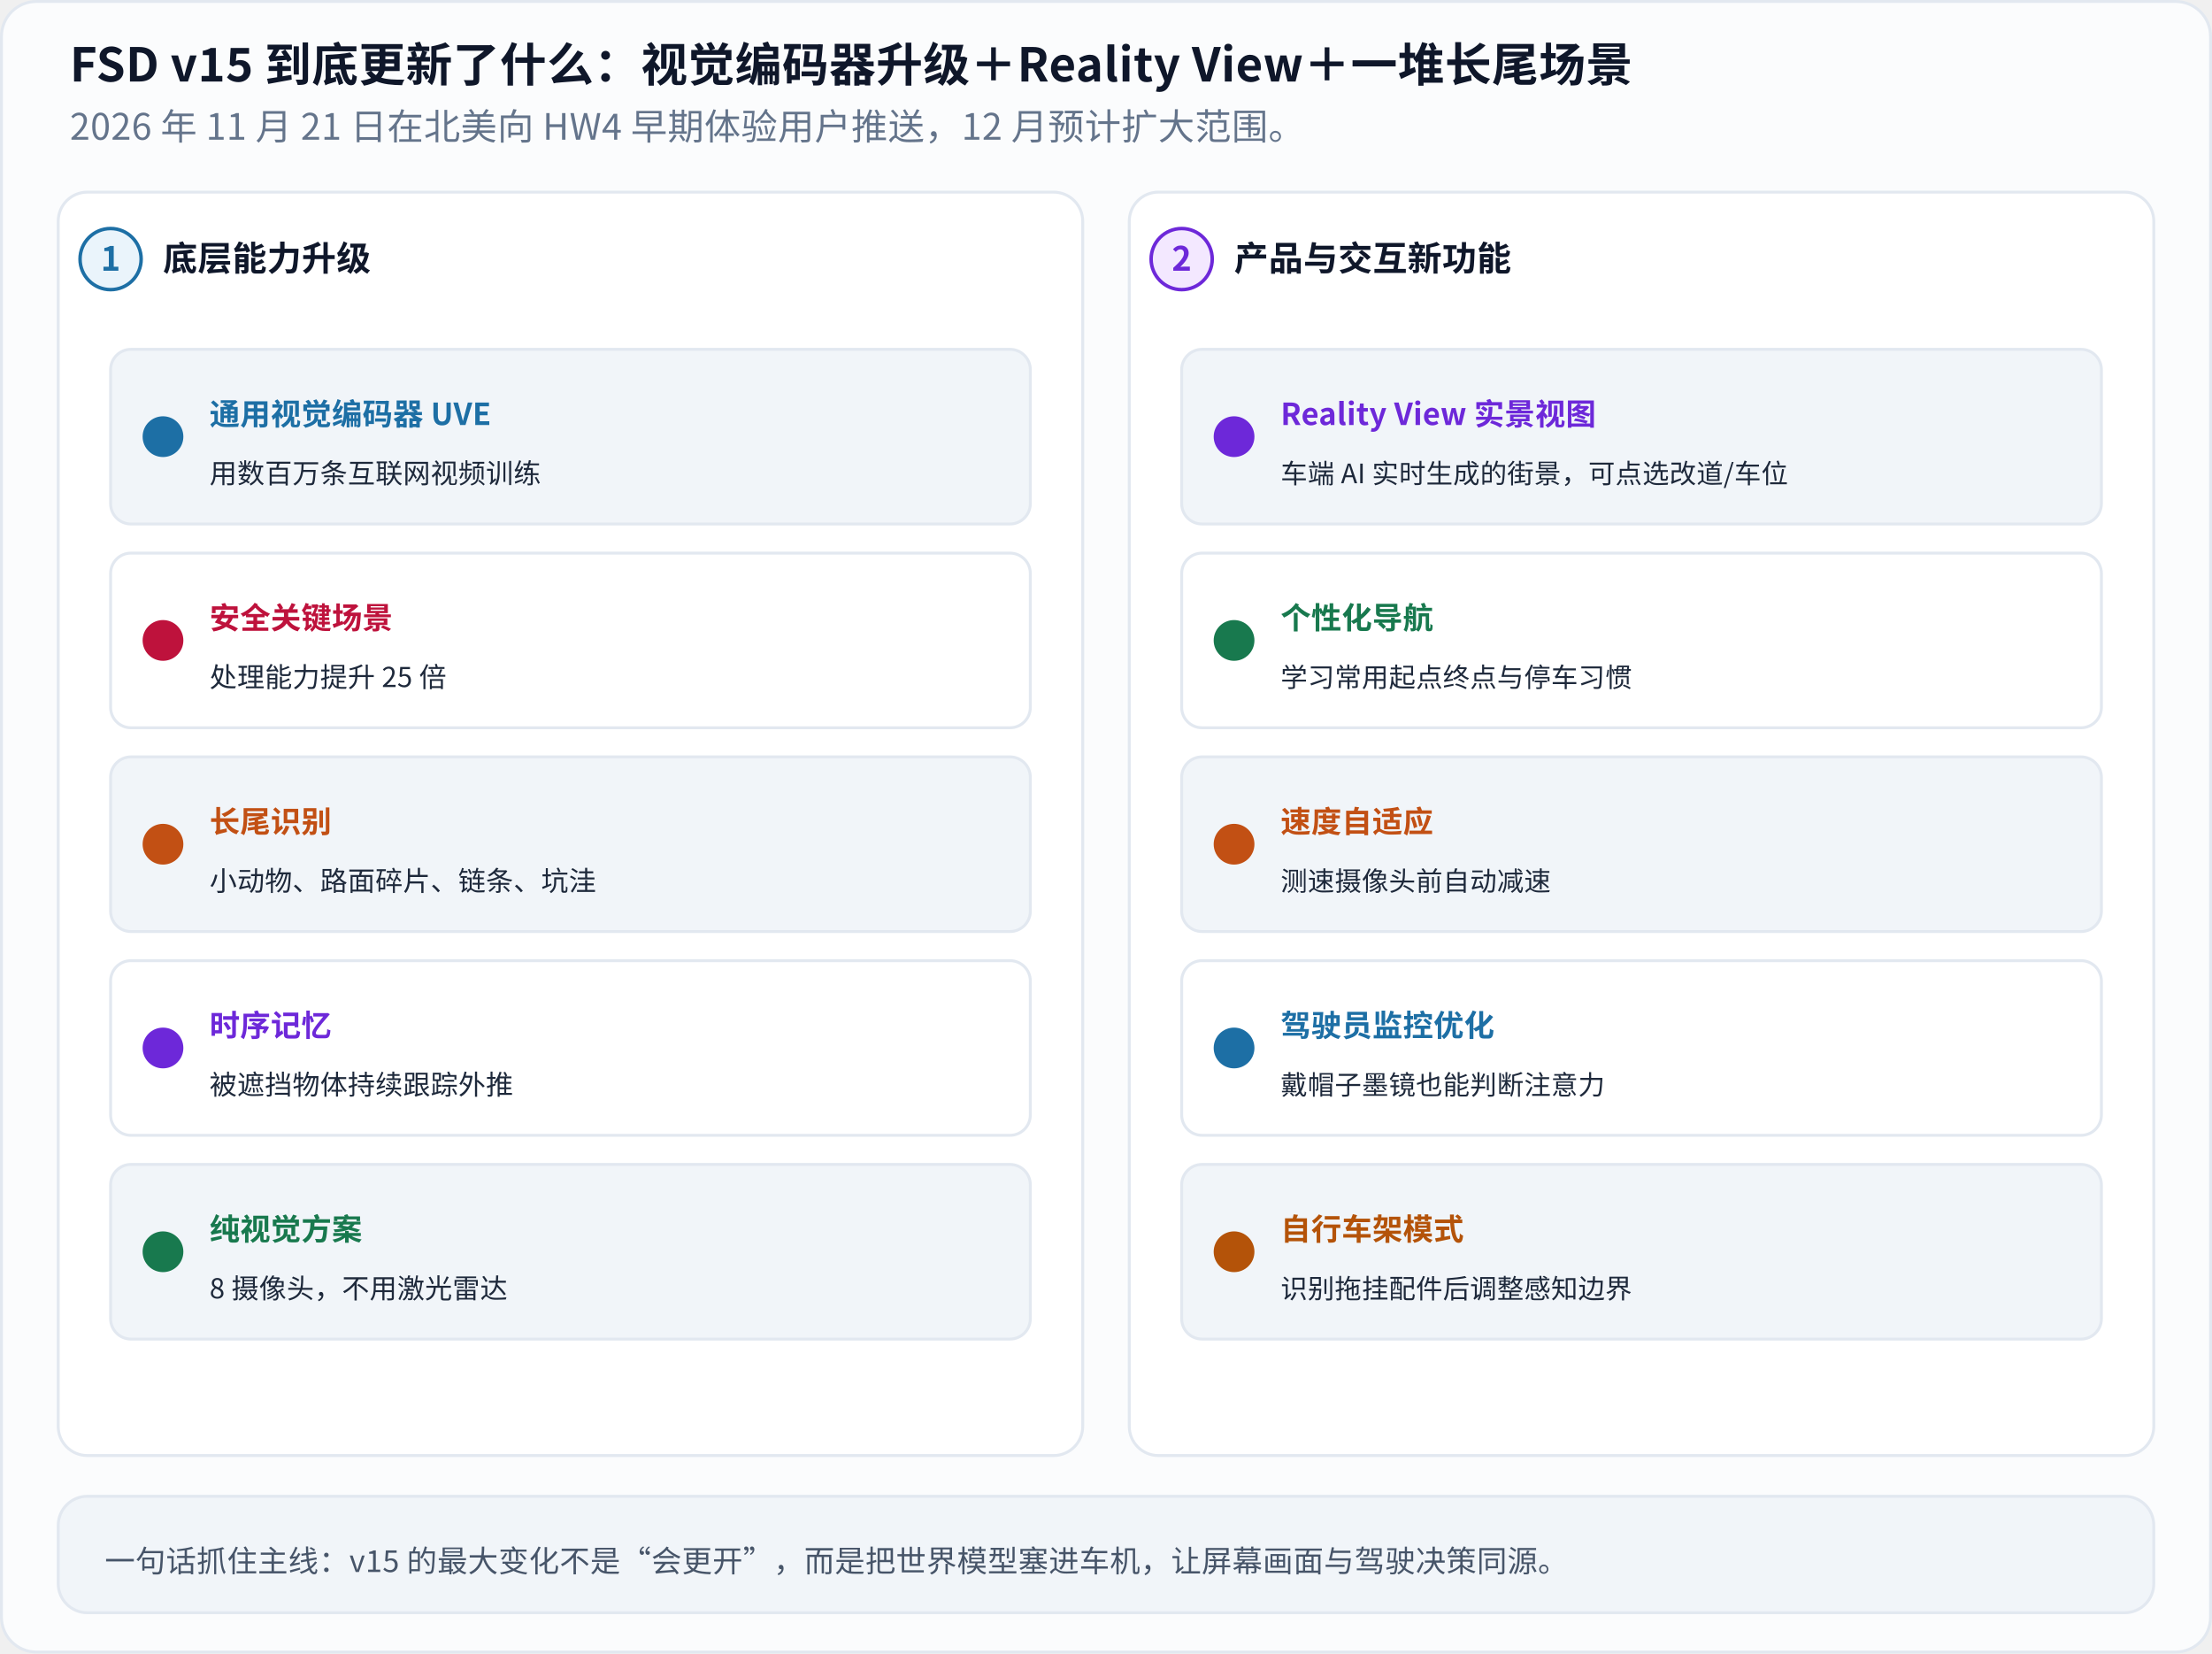
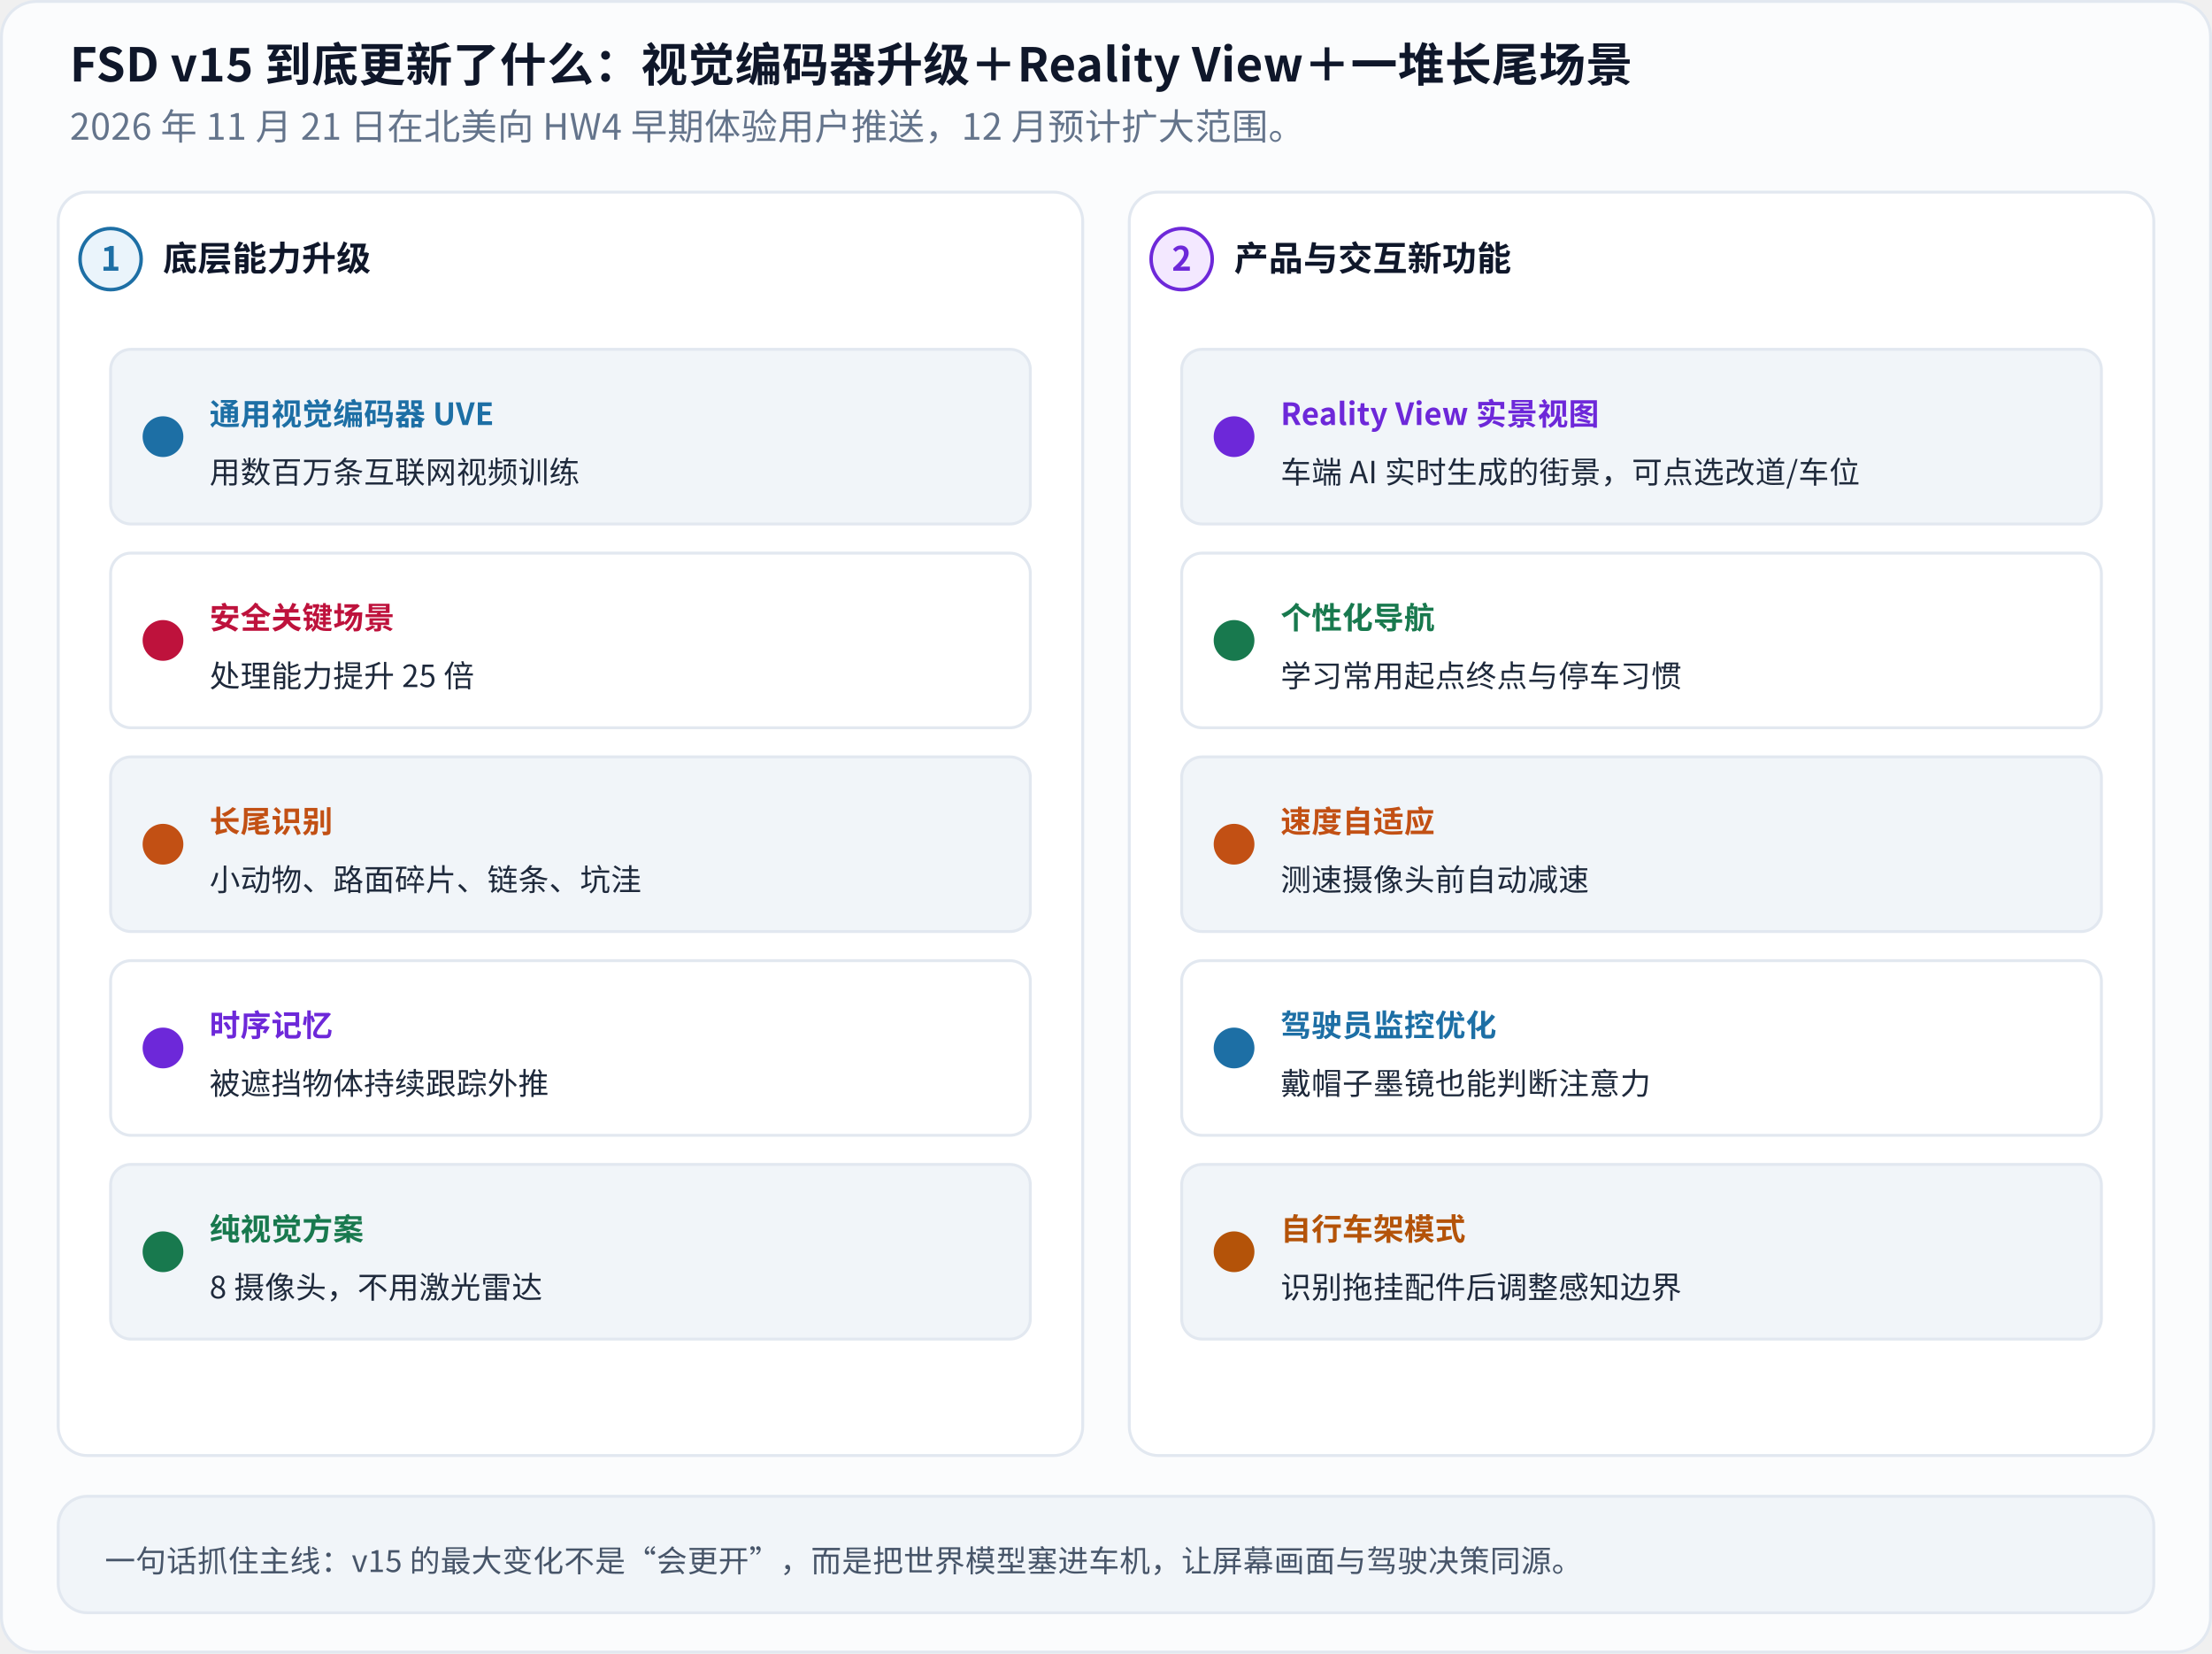
<svg xmlns="http://www.w3.org/2000/svg" width="760" height="568" viewBox="0 0 760 568" role="img" aria-labelledby="title desc" lang="zh-CN">
  <defs>
    <marker id="arr-blue" markerWidth="7" markerHeight="7" refX="6" refY="3.5" orient="auto">
      <path d="M0,0.6 L6.5,3.5 L0,6.4 Z" fill="#1d6fa5" />
    </marker>
    <marker id="arr-orange" markerWidth="7" markerHeight="7" refX="6" refY="3.5" orient="auto">
      <path d="M0,0.6 L6.5,3.5 L0,6.4 Z" fill="#c25014" />
    </marker>
    <marker id="arr-green" markerWidth="7" markerHeight="7" refX="6" refY="3.5" orient="auto">
      <path d="M0,0.6 L6.5,3.5 L0,6.4 Z" fill="#18794e" />
    </marker>
    <marker id="arr-muted" markerWidth="7" markerHeight="7" refX="6" refY="3.5" orient="auto">
      <path d="M0,0.6 L6.5,3.5 L0,6.4 Z" fill="#64748b" />
    </marker>
  </defs>
  <style>
  text {
    font-family: "PingFang SC", "Hiragino Sans GB", "Microsoft YaHei", "Noto Sans CJK SC", system-ui, sans-serif;
    letter-spacing: 0.01em;
  }
  .mono {
    font-family: ui-monospace, "Cascadia Mono", "Consolas", monospace;
  }
  .halo {
    paint-order: stroke;
    stroke: #ffffff;
    stroke-width: 3.5px;
    stroke-linejoin: round;
  }
</style>
  <rect x="0.5" y="0.5" width="759" height="567" rx="12" fill="#fbfcfd" stroke="#e2e8f0" stroke-width="1" />
  <text x="24" y="28" font-size="16" fill="#0f172a" text-anchor="start" font-weight="700">FSD v15 到底更新了什么：视觉编码器升级＋Reality View＋一堆长尾场景</text>
  <text x="24" y="48" font-size="12.5" fill="#64748b" text-anchor="start">2026 年 11 月 21 日在北美向 HW4 早期体验用户推送，12 月预计扩大范围。</text>
  <rect x="20" y="66" width="352" height="434" rx="10" fill="#ffffff" stroke="#e2e8f0" stroke-width="1" />
  <circle cx="38" cy="89" r="10.5" fill="#eaf4fb" stroke="#1d6fa5" stroke-width="1.2" />
  <text x="38" y="93" font-size="11.5" fill="#1d6fa5" text-anchor="middle" font-weight="700">1</text>
  <text x="56" y="93" font-size="11.8" fill="#0f172a" text-anchor="start" font-weight="700">底层能力升级</text>
  <rect x="38" y="120" width="316" height="60" rx="7" fill="#f1f5f9" stroke="#e2e8f0" />
  <circle cx="56" cy="150" r="7" fill="#1d6fa5" />
-   <text x="72" y="146" font-size="10.4" fill="#1d6fa5" text-anchor="start" font-weight="700">通用视觉编码器 UVE</text>
-   <text x="72" y="166" font-size="9.4" fill="#1e293b" text-anchor="start">用数百万条互联网视频训练</text>
+   <text x="72" y="146" font-size="10.5" fill="#1d6fa5" text-anchor="start" font-weight="700">通用视觉编码器 UVE</text>
+   <text x="72" y="166" font-size="10.5" fill="#1e293b" text-anchor="start">用数百万条互联网视频训练</text>
  <rect x="38" y="190" width="316" height="60" rx="7" fill="#ffffff" stroke="#e2e8f0" />
  <circle cx="56" cy="220" r="7" fill="#be123c" />
-   <text x="72" y="216" font-size="10.4" fill="#be123c" text-anchor="start" font-weight="700">安全关键场景</text>
-   <text x="72" y="236" font-size="9.4" fill="#1e293b" text-anchor="start">处理能力提升 25 倍</text>
+   <text x="72" y="216" font-size="10.5" fill="#be123c" text-anchor="start" font-weight="700">安全关键场景</text>
+   <text x="72" y="236" font-size="10.5" fill="#1e293b" text-anchor="start">处理能力提升 25 倍</text>
  <rect x="38" y="260" width="316" height="60" rx="7" fill="#f1f5f9" stroke="#e2e8f0" />
  <circle cx="56" cy="290" r="7" fill="#c25014" />
-   <text x="72" y="286" font-size="10.4" fill="#c25014" text-anchor="start" font-weight="700">长尾识别</text>
-   <text x="72" y="306" font-size="9.4" fill="#1e293b" text-anchor="start">小动物、路面碎片、链条、坑洼</text>
+   <text x="72" y="286" font-size="10.5" fill="#c25014" text-anchor="start" font-weight="700">长尾识别</text>
+   <text x="72" y="306" font-size="10.5" fill="#1e293b" text-anchor="start">小动物、路面碎片、链条、坑洼</text>
  <rect x="38" y="330" width="316" height="60" rx="7" fill="#ffffff" stroke="#e2e8f0" />
  <circle cx="56" cy="360" r="7" fill="#6d28d9" />
-   <text x="72" y="356" font-size="10.4" fill="#6d28d9" text-anchor="start" font-weight="700">时序记忆</text>
-   <text x="72" y="376" font-size="9.4" fill="#1e293b" text-anchor="start">被遮挡物体持续跟踪外推</text>
+   <text x="72" y="356" font-size="10.5" fill="#6d28d9" text-anchor="start" font-weight="700">时序记忆</text>
+   <text x="72" y="376" font-size="10.5" fill="#1e293b" text-anchor="start">被遮挡物体持续跟踪外推</text>
  <rect x="38" y="400" width="316" height="60" rx="7" fill="#f1f5f9" stroke="#e2e8f0" />
  <circle cx="56" cy="430" r="7" fill="#18794e" />
-   <text x="72" y="426" font-size="10.4" fill="#18794e" text-anchor="start" font-weight="700">纯视觉方案</text>
-   <text x="72" y="446" font-size="9.4" fill="#1e293b" text-anchor="start">8 摄像头，不用激光雷达</text>
+   <text x="72" y="426" font-size="10.5" fill="#18794e" text-anchor="start" font-weight="700">纯视觉方案</text>
+   <text x="72" y="446" font-size="10.5" fill="#1e293b" text-anchor="start">8 摄像头，不用激光雷达</text>
  <rect x="388" y="66" width="352" height="434" rx="10" fill="#ffffff" stroke="#e2e8f0" stroke-width="1" />
  <circle cx="406" cy="89" r="10.5" fill="#f3e8ff" stroke="#6d28d9" stroke-width="1.2" />
  <text x="406" y="93" font-size="11.5" fill="#6d28d9" text-anchor="middle" font-weight="700">2</text>
  <text x="424" y="93" font-size="11.8" fill="#0f172a" text-anchor="start" font-weight="700">产品与交互新功能</text>
  <rect x="406" y="120" width="316" height="60" rx="7" fill="#f1f5f9" stroke="#e2e8f0" />
  <circle cx="424" cy="150" r="7" fill="#6d28d9" />
-   <text x="440" y="146" font-size="10.4" fill="#6d28d9" text-anchor="start" font-weight="700">Reality View 实景视图</text>
-   <text x="440" y="166" font-size="9.2" fill="#1e293b" text-anchor="start">车端 AI 实时生成的街景，可点选改道/车位</text>
+   <text x="440" y="146" font-size="10.5" fill="#6d28d9" text-anchor="start" font-weight="700">Reality View 实景视图</text>
+   <text x="440" y="166" font-size="10.5" fill="#1e293b" text-anchor="start">车端 AI 实时生成的街景，可点选改道/车位</text>
  <rect x="406" y="190" width="316" height="60" rx="7" fill="#ffffff" stroke="#e2e8f0" />
  <circle cx="424" cy="220" r="7" fill="#18794e" />
-   <text x="440" y="216" font-size="10.4" fill="#18794e" text-anchor="start" font-weight="700">个性化导航</text>
-   <text x="440" y="236" font-size="9.2" fill="#1e293b" text-anchor="start">学习常用起点终点与停车习惯</text>
+   <text x="440" y="216" font-size="10.5" fill="#18794e" text-anchor="start" font-weight="700">个性化导航</text>
+   <text x="440" y="236" font-size="10.5" fill="#1e293b" text-anchor="start">学习常用起点终点与停车习惯</text>
  <rect x="406" y="260" width="316" height="60" rx="7" fill="#f1f5f9" stroke="#e2e8f0" />
  <circle cx="424" cy="290" r="7" fill="#c25014" />
-   <text x="440" y="286" font-size="10.4" fill="#c25014" text-anchor="start" font-weight="700">速度自适应</text>
-   <text x="440" y="306" font-size="9.2" fill="#1e293b" text-anchor="start">测速摄像头前自动减速</text>
+   <text x="440" y="286" font-size="10.5" fill="#c25014" text-anchor="start" font-weight="700">速度自适应</text>
+   <text x="440" y="306" font-size="10.5" fill="#1e293b" text-anchor="start">测速摄像头前自动减速</text>
  <rect x="406" y="330" width="316" height="60" rx="7" fill="#ffffff" stroke="#e2e8f0" />
  <circle cx="424" cy="360" r="7" fill="#1d6fa5" />
-   <text x="440" y="356" font-size="10.4" fill="#1d6fa5" text-anchor="start" font-weight="700">驾驶员监控优化</text>
-   <text x="440" y="376" font-size="9.2" fill="#1e293b" text-anchor="start">戴帽子墨镜也能判断注意力</text>
+   <text x="440" y="356" font-size="10.5" fill="#1d6fa5" text-anchor="start" font-weight="700">驾驶员监控优化</text>
+   <text x="440" y="376" font-size="10.5" fill="#1e293b" text-anchor="start">戴帽子墨镜也能判断注意力</text>
  <rect x="406" y="400" width="316" height="60" rx="7" fill="#f1f5f9" stroke="#e2e8f0" />
  <circle cx="424" cy="430" r="7" fill="#b45309" />
-   <text x="440" y="426" font-size="10.4" fill="#b45309" text-anchor="start" font-weight="700">自行车架模式</text>
-   <text x="440" y="446" font-size="9.2" fill="#1e293b" text-anchor="start">识别拖挂配件后调整感知边界</text>
+   <text x="440" y="426" font-size="10.5" fill="#b45309" text-anchor="start" font-weight="700">自行车架模式</text>
+   <text x="440" y="446" font-size="10.5" fill="#1e293b" text-anchor="start">识别拖挂配件后调整感知边界</text>
  <rect x="20" y="514" width="720" height="40" rx="10" fill="#f1f5f9" stroke="#e2e8f0" stroke-width="1" />
-   <text x="36" y="540" font-size="10.4" fill="#475569" text-anchor="start">一句话抓住主线：v15 的最大变化不是“会更开”，而是把世界模型塞进车机，让屏幕画面与驾驶决策同源。</text>
+   <text x="36" y="540" font-size="10.5" fill="#475569" text-anchor="start">一句话抓住主线：v15 的最大变化不是“会更开”，而是把世界模型塞进车机，让屏幕画面与驾驶决策同源。</text>
</svg>
